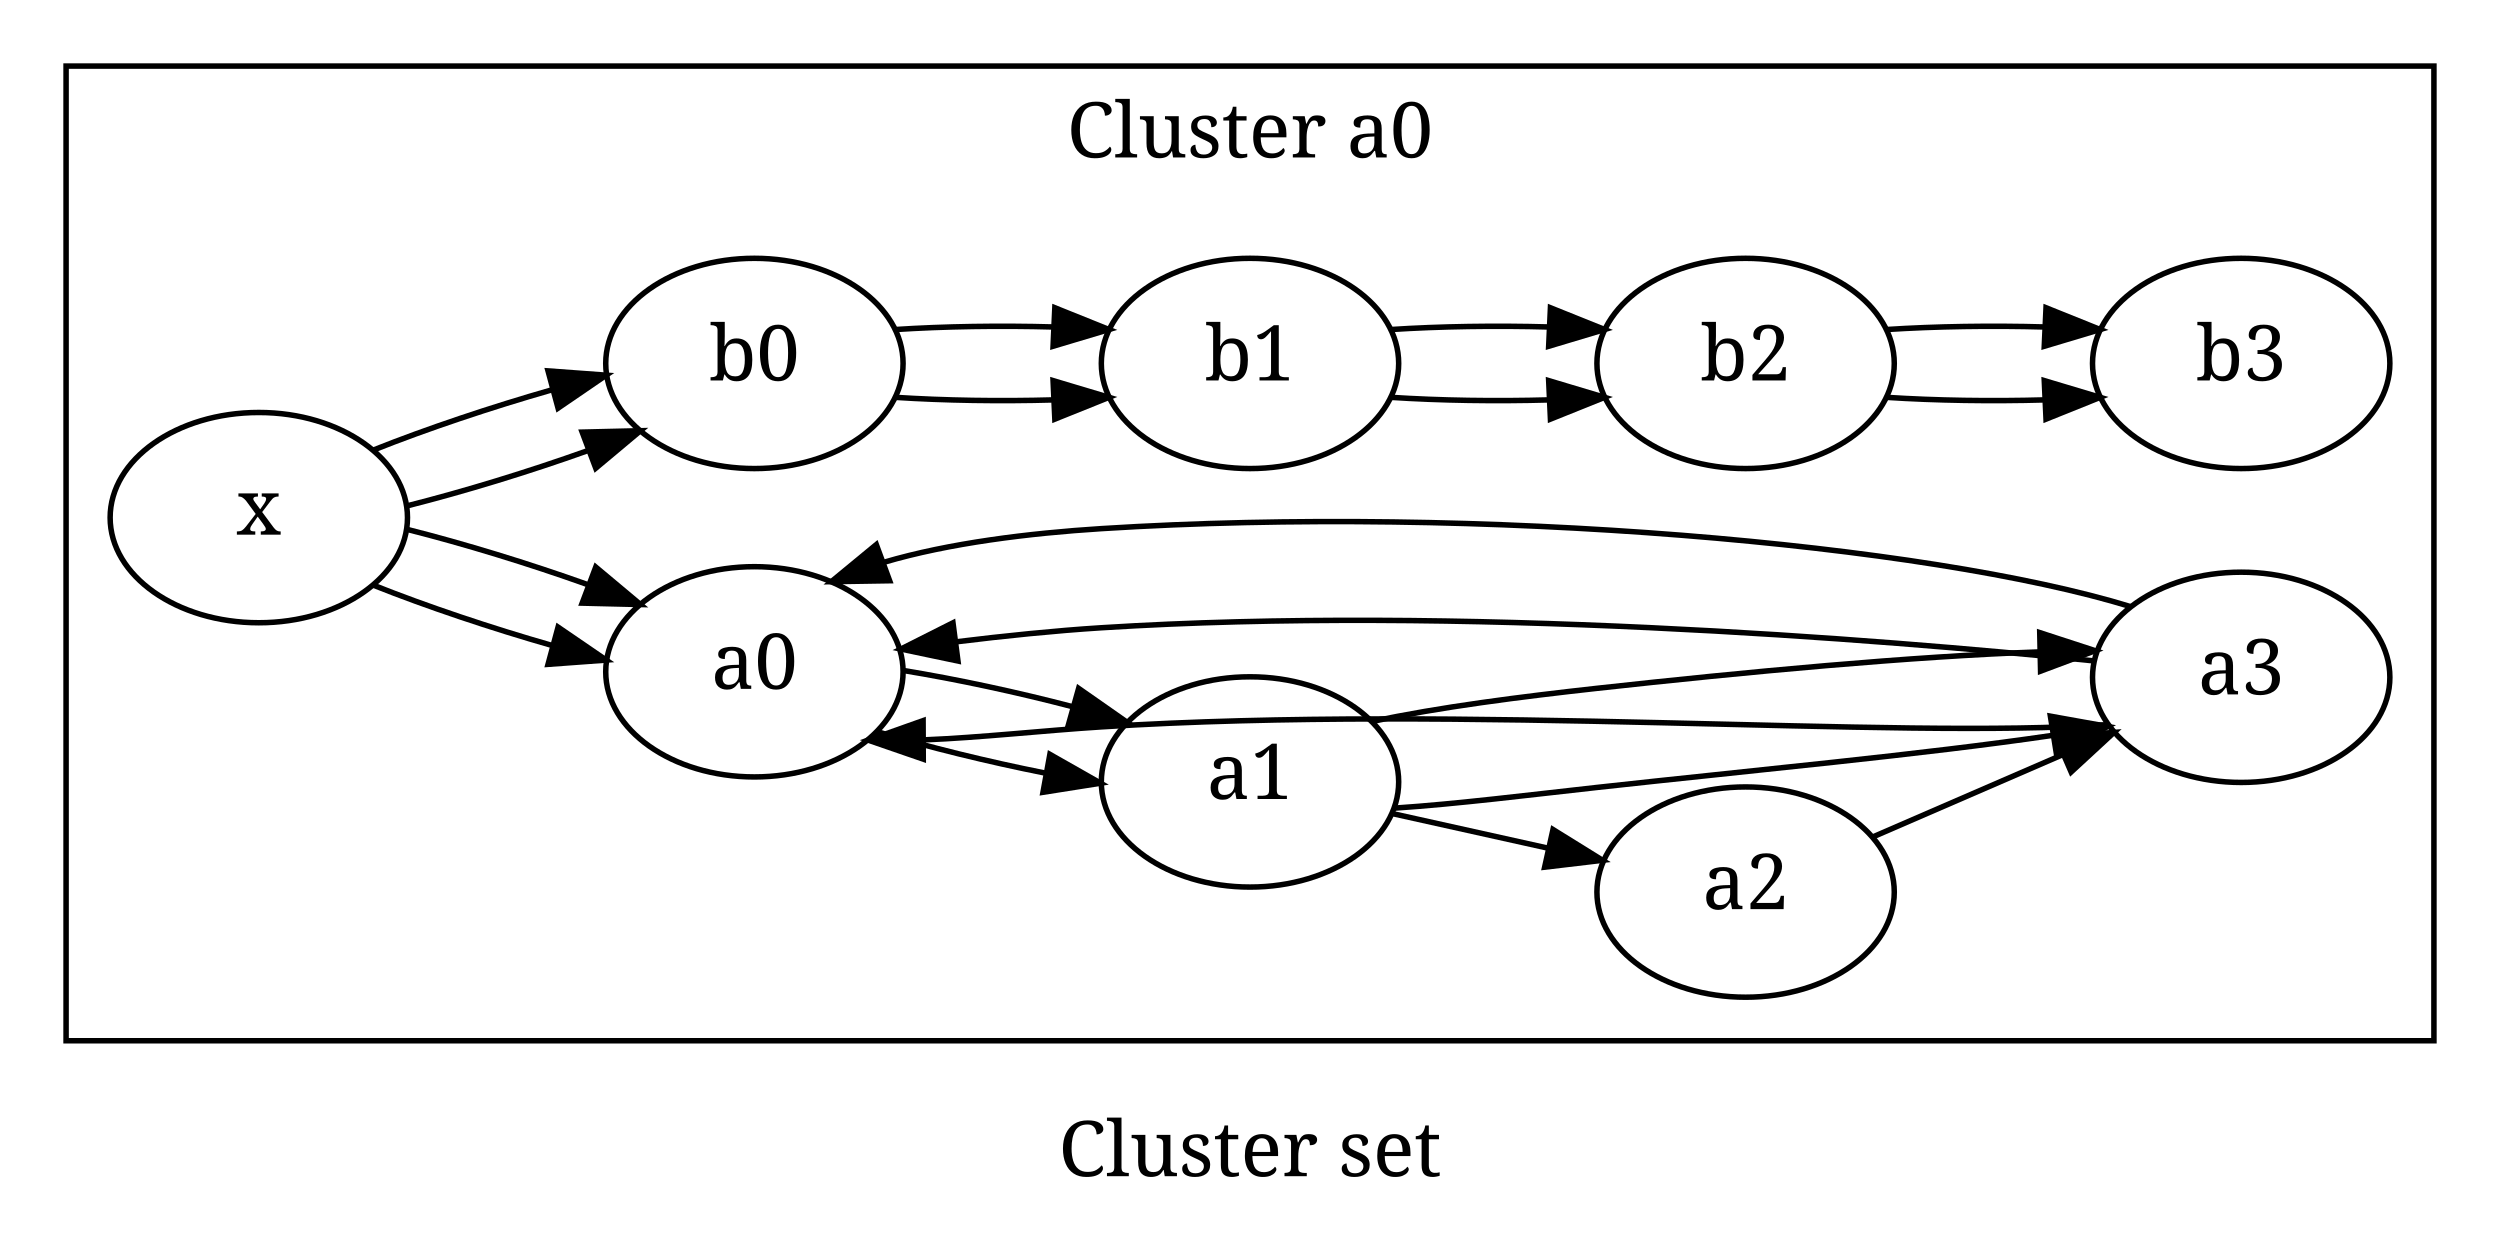
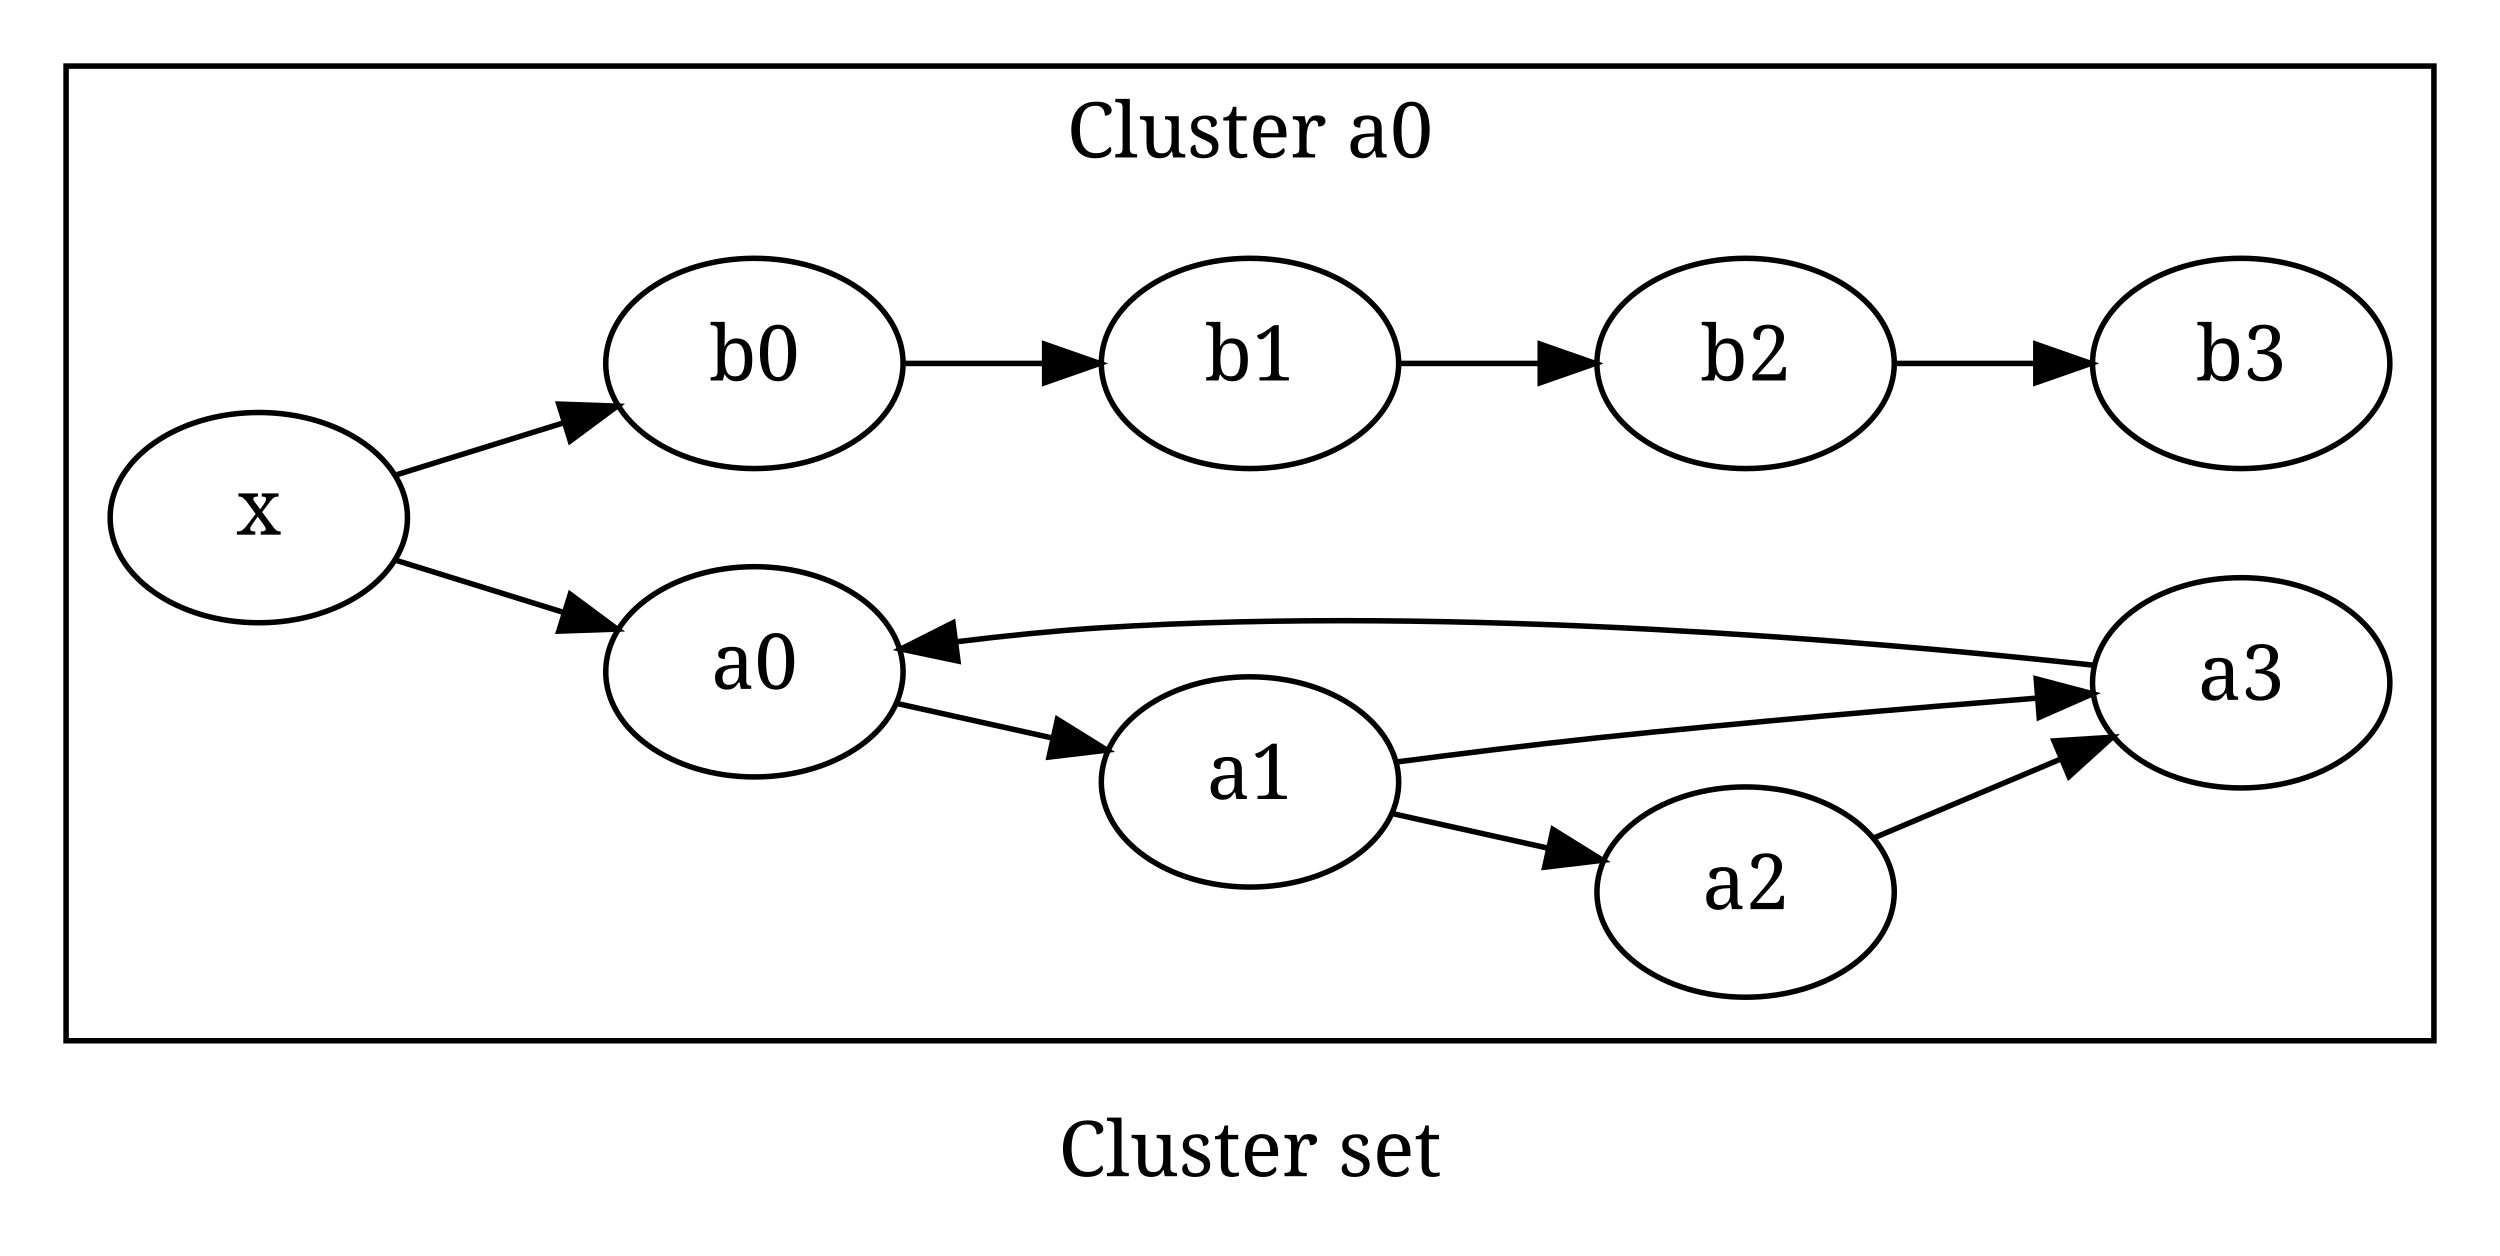
<svg xmlns="http://www.w3.org/2000/svg" width="454pt" height="228pt" viewBox="0.00 0.00 454.00 228.00">
  <g id="graph1" class="graph" transform="scale(1 1) rotate(0) translate(4 224)">
    <polygon fill="white" stroke="white" points="-4,5 -4,-224 451,-224 451,5 -4,5" />
    <text text-anchor="middle" x="223" y="-10.4" font-family="Times Roman,serif" font-size="14.00">Cluster set</text>
    <g id="graph2" class="cluster">
      <polygon fill="none" stroke="black" points="8,-35 8,-212 438,-212 438,-35 8,-35" />
      <text text-anchor="middle" x="223" y="-195.4" font-family="Times Roman,serif" font-size="14.00">Cluster a0</text>
    </g>
    <g id="node2" class="node">
      <ellipse fill="none" stroke="black" cx="133" cy="-102" rx="27" ry="19.092" />
      <text text-anchor="middle" x="133" y="-98.9" font-family="Times Roman,serif" font-size="14.00">a0</text>
    </g>
    <g id="node3" class="node">
      <ellipse fill="none" stroke="black" cx="223" cy="-82" rx="27" ry="19.092" />
      <text text-anchor="middle" x="223" y="-78.9" font-family="Times Roman,serif" font-size="14.00">a1</text>
    </g>
    <g id="edge3" class="edge">
-       <path fill="none" stroke="black" d="M155.247,-91.141C164.461,-88.354 175.401,-85.675 185.773,-83.613" />
-       <polygon fill="black" stroke="black" points="186.659,-87.009 195.871,-81.776 185.406,-80.122 186.659,-87.009" />
-     </g>
-     <g id="edge23" class="edge">
-       <path fill="none" stroke="black" d="M160.003,-102.245C169.711,-100.661 180.758,-98.291 190.86,-95.641" />
-       <polygon fill="black" stroke="black" points="191.881,-98.99 200.563,-92.917 189.989,-92.25 191.881,-98.99" />
+       <path fill="none" stroke="black" d="M159.032,-96.215C167.8,-94.267 177.745,-92.057 187.136,-89.97" />
+       <polygon fill="black" stroke="black" points="188.024,-93.358 197.027,-87.772 186.506,-86.525 188.024,-93.358" />
    </g>
    <g id="node5" class="node">
      <ellipse fill="none" stroke="black" cx="313" cy="-62" rx="27" ry="19.092" />
      <text text-anchor="middle" x="313" y="-58.9" font-family="Times Roman,serif" font-size="14.00">a2</text>
    </g>
    <g id="edge5" class="edge">
      <path fill="none" stroke="black" d="M249.032,-76.215C257.8,-74.267 267.745,-72.057 277.136,-69.97" />
      <polygon fill="black" stroke="black" points="278.024,-73.358 287.027,-67.772 276.506,-66.525 278.024,-73.358" />
    </g>
    <g id="node7" class="node">
-       <ellipse fill="none" stroke="black" cx="403" cy="-101" rx="27" ry="19.092" />
-       <text text-anchor="middle" x="403" y="-97.9" font-family="Times Roman,serif" font-size="14.00">a3</text>
-     </g>
-     <g id="edge25" class="edge">
-       <path fill="none" stroke="black" d="M249.338,-77.253C260.619,-78.004 273.945,-79.668 286,-81 313.785,-84.069 345.344,-87.004 368.677,-90.449" />
-       <polygon fill="black" stroke="black" points="368.348,-93.941 378.776,-92.07 369.457,-87.029 368.348,-93.941" />
+       <ellipse fill="none" stroke="black" cx="403" cy="-100" rx="27" ry="19.092" />
+       <text text-anchor="middle" x="403" y="-96.9" font-family="Times Roman,serif" font-size="14.00">a3</text>
    </g>
    <g id="edge7" class="edge">
-       <path fill="none" stroke="black" d="M245.138,-92.967C257.206,-95.575 272.411,-97.499 286,-99 312.906,-101.972 343.35,-104.818 366.437,-105.618" />
-       <polygon fill="black" stroke="black" points="366.415,-109.118 376.488,-105.834 366.566,-102.12 366.415,-109.118" />
+       <path fill="none" stroke="black" d="M249.641,-85.629C260.854,-87.092 274.05,-88.731 286,-90 312.722,-92.837 342.944,-95.404 365.978,-97.227" />
+       <polygon fill="black" stroke="black" points="365.775,-100.721 376.017,-98.01 366.32,-93.742 365.775,-100.721" />
    </g>
    <g id="edge9" class="edge">
-       <path fill="none" stroke="black" d="M336.177,-72.043C346.675,-76.593 359.264,-82.048 370.67,-86.99" />
-       <polygon fill="black" stroke="black" points="369.334,-90.226 379.901,-90.991 372.117,-83.803 369.334,-90.226" />
-     </g>
-     <g id="edge27" class="edge">
-       <path fill="none" stroke="black" d="M378.764,-92.41C340.093,-89.7 262.056,-96.177 196,-92 185.465,-91.334 173.998,-90.047 163.77,-89.638" />
-       <polygon fill="black" stroke="black" points="163.666,-86.138 153.651,-89.594 163.635,-93.138 163.666,-86.138" />
-     </g>
-     <g id="edge30" class="edge">
-       <path fill="none" stroke="black" d="M383.003,-113.809C346.048,-125.192 264.569,-132.336 196,-128 182.894,-127.171 168.346,-125.382 156.534,-121.892" />
-       <polygon fill="black" stroke="black" points="157.558,-118.539 146.964,-118.369 155.139,-125.108 157.558,-118.539" />
+       <path fill="none" stroke="black" d="M336.177,-71.786C346.49,-76.14 358.819,-81.346 370.064,-86.094" />
+       <polygon fill="black" stroke="black" points="369.015,-89.45 379.589,-90.115 371.737,-83.001 369.015,-89.45" />
    </g>
    <g id="edge11" class="edge">
-       <path fill="none" stroke="black" d="M376.186,-103.989C336.705,-107.977 260.62,-114.086 196,-110 187.473,-109.461 178.336,-108.515 169.739,-107.458" />
+       <path fill="none" stroke="black" d="M376.19,-103.201C336.714,-107.483 260.634,-114.087 196,-110 187.473,-109.461 178.336,-108.515 169.739,-107.458" />
      <polygon fill="black" stroke="black" points="169.967,-103.958 159.598,-106.134 169.061,-110.899 169.967,-103.958" />
    </g>
    <g id="node11" class="node">
      <ellipse fill="none" stroke="black" cx="133" cy="-158" rx="27" ry="19.092" />
      <text text-anchor="middle" x="133" y="-154.9" font-family="Times Roman,serif" font-size="14.00">b0</text>
    </g>
    <g id="node12" class="node">
      <ellipse fill="none" stroke="black" cx="223" cy="-158" rx="27" ry="19.092" />
      <text text-anchor="middle" x="223" y="-154.9" font-family="Times Roman,serif" font-size="14.00">b1</text>
    </g>
-     <g id="edge32" class="edge">
-       <path fill="none" stroke="black" d="M158.55,-151.845C167.48,-151.263 177.676,-151.108 187.282,-151.379" />
-       <polygon fill="black" stroke="black" points="187.237,-154.881 197.386,-151.841 187.557,-147.888 187.237,-154.881" />
-     </g>
    <g id="edge13" class="edge">
-       <path fill="none" stroke="black" d="M158.55,-164.155C167.48,-164.737 177.676,-164.892 187.282,-164.621" />
-       <polygon fill="black" stroke="black" points="187.557,-168.112 197.386,-164.159 187.237,-161.119 187.557,-168.112" />
+       <path fill="none" stroke="black" d="M160.003,-158C168.028,-158 176.967,-158 185.531,-158" />
+       <polygon fill="black" stroke="black" points="185.705,-161.5 195.705,-158 185.705,-154.5 185.705,-161.5" />
    </g>
    <g id="node14" class="node">
      <ellipse fill="none" stroke="black" cx="313" cy="-158" rx="27" ry="19.092" />
      <text text-anchor="middle" x="313" y="-154.9" font-family="Times Roman,serif" font-size="14.00">b2</text>
    </g>
-     <g id="edge34" class="edge">
-       <path fill="none" stroke="black" d="M248.55,-151.845C257.48,-151.263 267.676,-151.108 277.282,-151.379" />
-       <polygon fill="black" stroke="black" points="277.237,-154.881 287.386,-151.841 277.557,-147.888 277.237,-154.881" />
-     </g>
    <g id="edge15" class="edge">
-       <path fill="none" stroke="black" d="M248.55,-164.155C257.48,-164.737 267.676,-164.892 277.282,-164.621" />
-       <polygon fill="black" stroke="black" points="277.557,-168.112 287.386,-164.159 277.237,-161.119 277.557,-168.112" />
+       <path fill="none" stroke="black" d="M250.003,-158C258.028,-158 266.967,-158 275.531,-158" />
+       <polygon fill="black" stroke="black" points="275.705,-161.5 285.705,-158 275.705,-154.5 275.705,-161.5" />
    </g>
    <g id="node16" class="node">
      <ellipse fill="none" stroke="black" cx="403" cy="-158" rx="27" ry="19.092" />
      <text text-anchor="middle" x="403" y="-154.9" font-family="Times Roman,serif" font-size="14.00">b3</text>
    </g>
-     <g id="edge36" class="edge">
-       <path fill="none" stroke="black" d="M338.55,-151.845C347.48,-151.263 357.676,-151.108 367.282,-151.379" />
-       <polygon fill="black" stroke="black" points="367.237,-154.881 377.386,-151.841 367.557,-147.888 367.237,-154.881" />
-     </g>
    <g id="edge17" class="edge">
-       <path fill="none" stroke="black" d="M338.55,-164.155C347.48,-164.737 357.676,-164.892 367.282,-164.621" />
-       <polygon fill="black" stroke="black" points="367.557,-168.112 377.386,-164.159 367.237,-161.119 367.557,-168.112" />
+       <path fill="none" stroke="black" d="M340.003,-158C348.028,-158 356.967,-158 365.531,-158" />
+       <polygon fill="black" stroke="black" points="365.705,-161.5 375.705,-158 365.705,-154.5 365.705,-161.5" />
    </g>
    <g id="node18" class="node">
      <ellipse fill="none" stroke="black" cx="43" cy="-130" rx="27" ry="19.092" />
      <text text-anchor="middle" x="43" y="-126.9" font-family="Times Roman,serif" font-size="14.00">x</text>
    </g>
-     <g id="edge38" class="edge">
-       <path fill="none" stroke="black" d="M63.874,-117.705C73.495,-113.872 85.206,-109.946 96.233,-106.79" />
-       <polygon fill="black" stroke="black" points="97.345,-110.115 106.088,-104.133 95.522,-103.357 97.345,-110.115" />
-     </g>
    <g id="edge19" class="edge">
-       <path fill="none" stroke="black" d="M70.003,-127.844C80.283,-125.254 92.064,-121.648 102.635,-117.869" />
-       <polygon fill="black" stroke="black" points="104.189,-121.024 112.312,-114.221 101.72,-114.474 104.189,-121.024" />
-     </g>
-     <g id="edge40" class="edge">
-       <path fill="none" stroke="black" d="M70.003,-132.156C80.283,-134.746 92.064,-138.352 102.635,-142.131" />
-       <polygon fill="black" stroke="black" points="101.72,-145.526 112.312,-145.779 104.189,-138.976 101.72,-145.526" />
+       <path fill="none" stroke="black" d="M68.07,-122.2C77.432,-119.288 88.237,-115.926 98.312,-112.792" />
+       <polygon fill="black" stroke="black" points="99.556,-116.07 108.064,-109.758 97.476,-109.386 99.556,-116.07" />
    </g>
    <g id="edge21" class="edge">
-       <path fill="none" stroke="black" d="M63.874,-142.295C73.495,-146.128 85.206,-150.054 96.233,-153.21" />
-       <polygon fill="black" stroke="black" points="95.522,-156.643 106.088,-155.867 97.345,-149.885 95.522,-156.643" />
+       <path fill="none" stroke="black" d="M68.07,-137.8C77.432,-140.712 88.237,-144.074 98.312,-147.208" />
+       <polygon fill="black" stroke="black" points="97.476,-150.614 108.064,-150.242 99.556,-143.93 97.476,-150.614" />
    </g>
  </g>
</svg>
